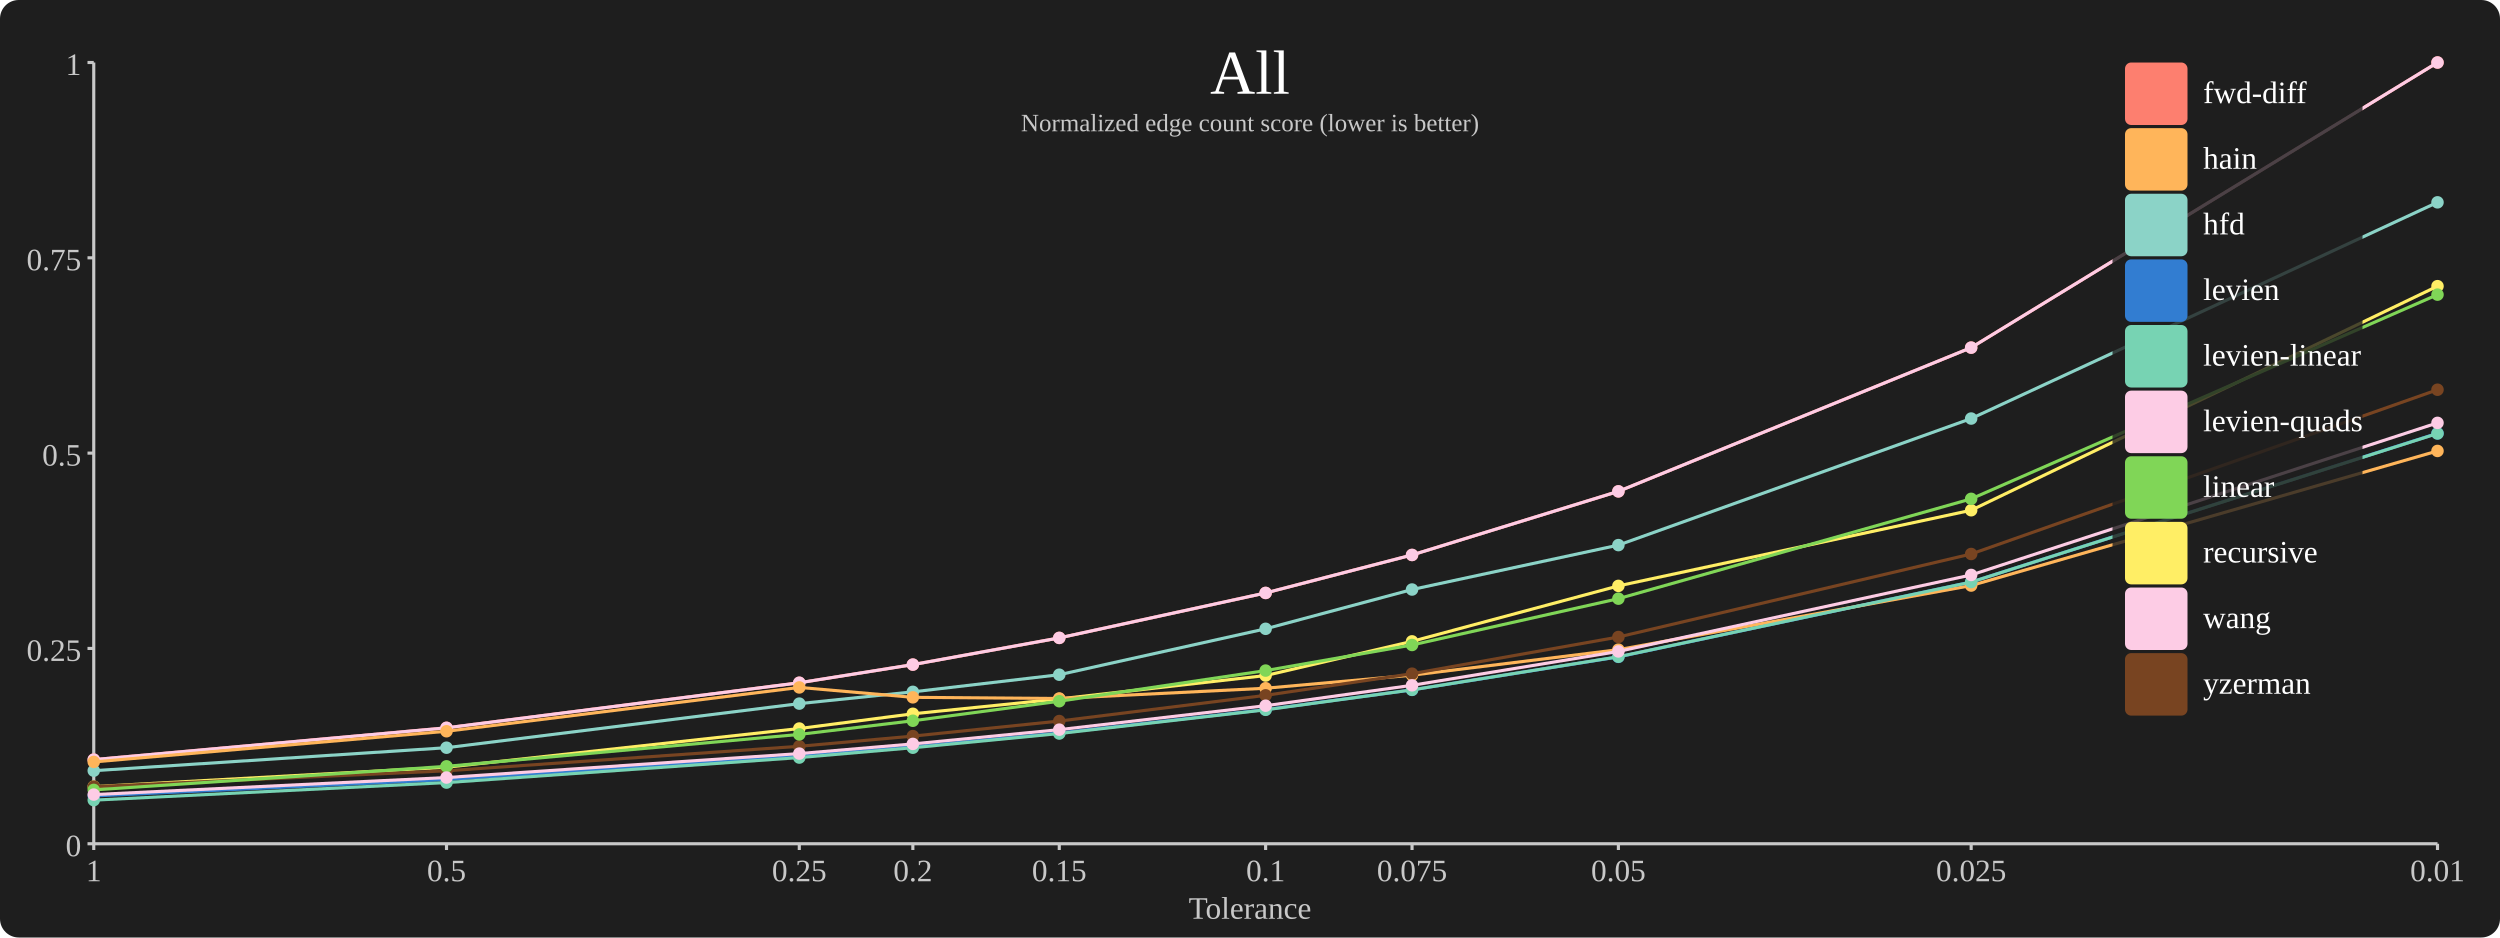
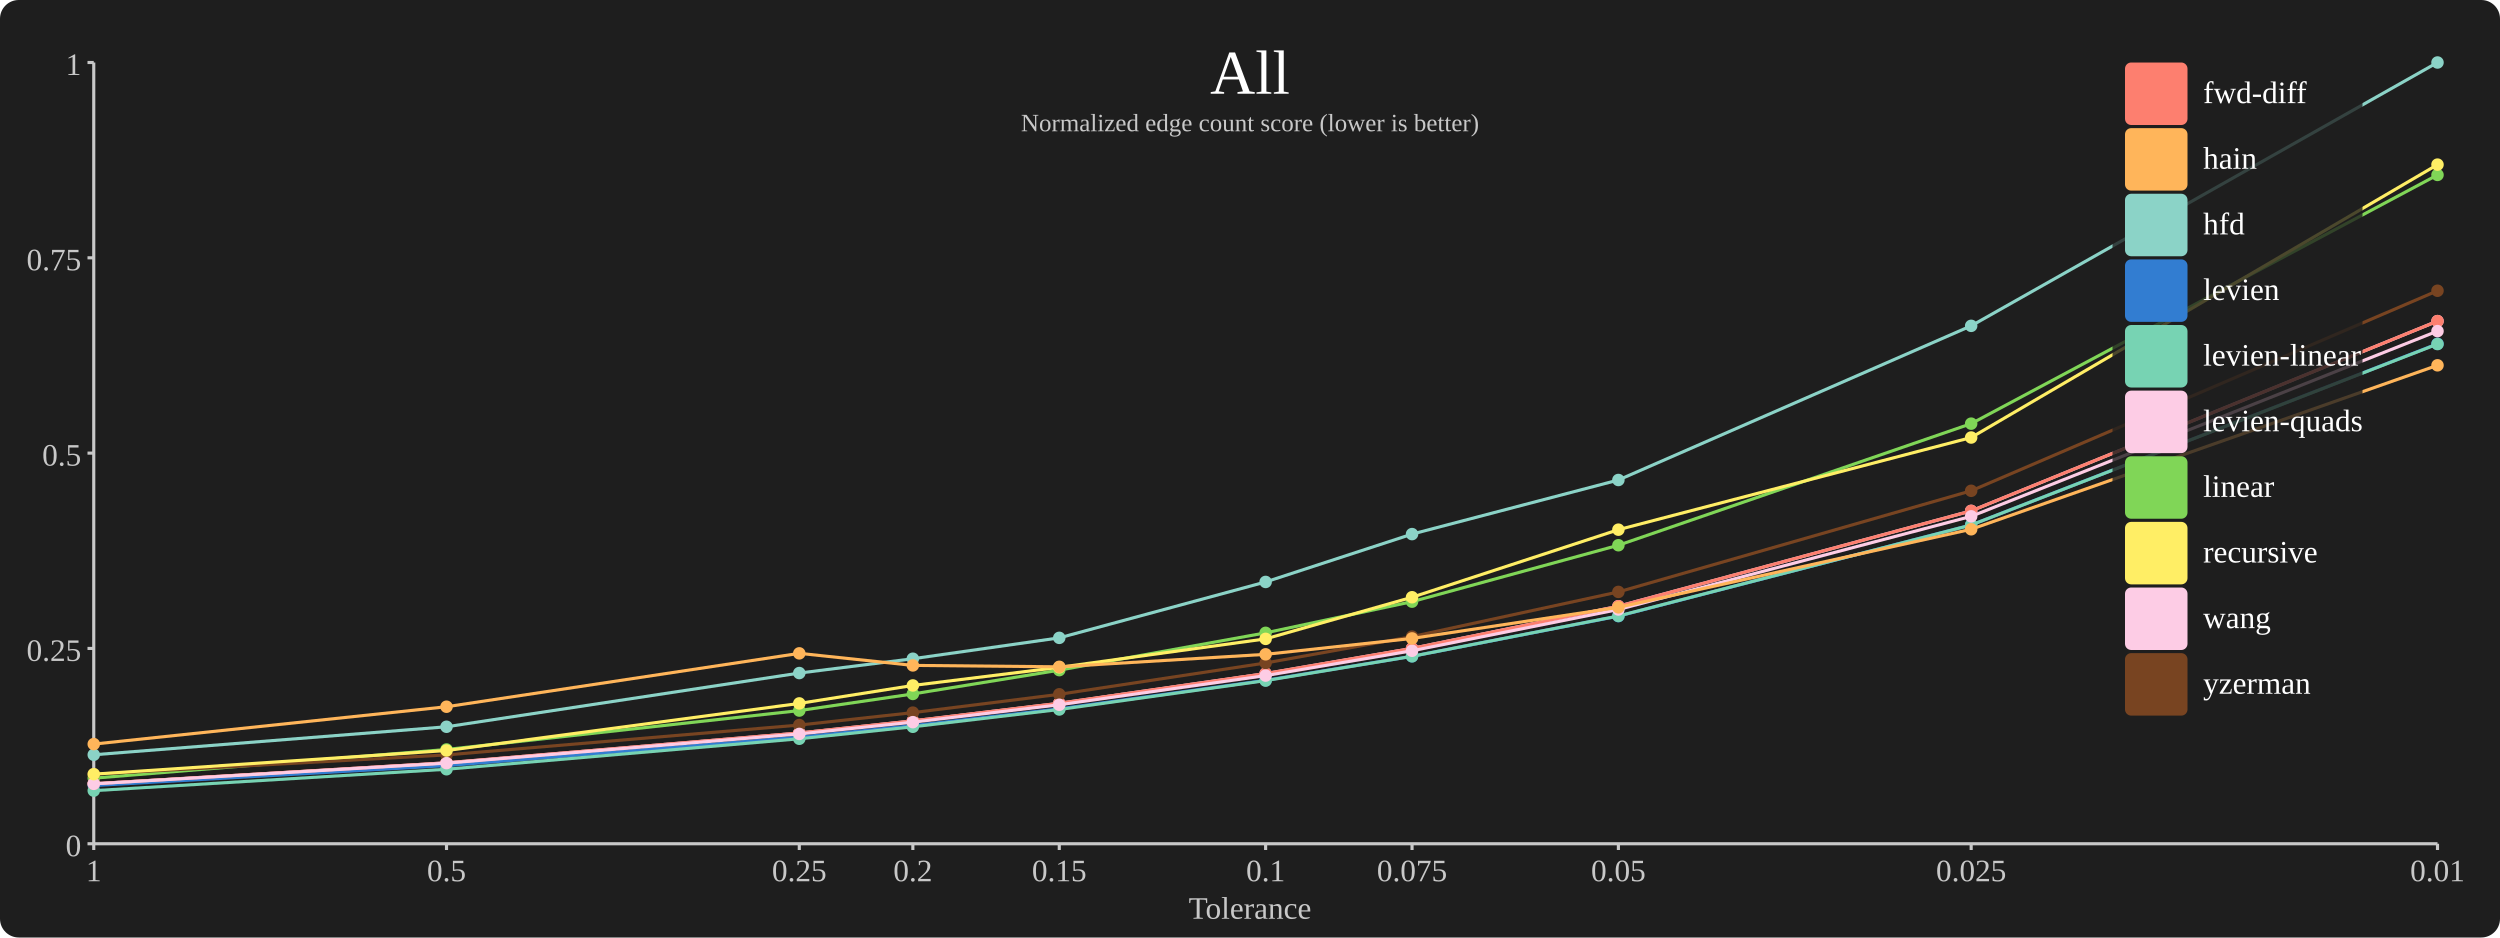
<svg xmlns="http://www.w3.org/2000/svg" viewBox="0 0 800 300">
  <rect x="0" y="0" width="800" height="300" ry="6" style="fill:rgb(30,30,30);stroke:none;fill-opacity:1;stroke-opacity:1;" />
  <path d="M 30 20 L 30 270" style="stroke:rgb(200,200,200);stroke-width:1" />
  <path d="M 30 270 L 780 270" style="stroke:rgb(200,200,200);stroke-width:1" />
  <path d="M 780 270 L 780 272" style="stroke:rgb(200,200,200);stroke-width:1" />
  <text x="780" y="282" style="font-size:10px;fill:rgb(200,200,200);text-anchor:middle;text-align:center;"> 0.01 </text>
  <path d="M 630.772 270 L 630.772 272" style="stroke:rgb(200,200,200);stroke-width:1" />
  <text x="630.772" y="282" style="font-size:10px;fill:rgb(200,200,200);text-anchor:middle;text-align:center;"> 0.025 </text>
  <path d="M 517.886 270 L 517.886 272" style="stroke:rgb(200,200,200);stroke-width:1" />
  <text x="517.886" y="282" style="font-size:10px;fill:rgb(200,200,200);text-anchor:middle;text-align:center;"> 0.05 </text>
  <path d="M 451.852 270 L 451.852 272" style="stroke:rgb(200,200,200);stroke-width:1" />
  <text x="451.852" y="282" style="font-size:10px;fill:rgb(200,200,200);text-anchor:middle;text-align:center;"> 0.075 </text>
  <path d="M 405 270 L 405 272" style="stroke:rgb(200,200,200);stroke-width:1" />
  <text x="405" y="282" style="font-size:10px;fill:rgb(200,200,200);text-anchor:middle;text-align:center;"> 0.1 </text>
  <path d="M 338.966 270 L 338.966 272" style="stroke:rgb(200,200,200);stroke-width:1" />
  <text x="338.966" y="282" style="font-size:10px;fill:rgb(200,200,200);text-anchor:middle;text-align:center;"> 0.15 </text>
  <path d="M 292.114 270 L 292.114 272" style="stroke:rgb(200,200,200);stroke-width:1" />
  <text x="292.114" y="282" style="font-size:10px;fill:rgb(200,200,200);text-anchor:middle;text-align:center;"> 0.2 </text>
  <path d="M 255.773 270 L 255.773 272" style="stroke:rgb(200,200,200);stroke-width:1" />
  <text x="255.773" y="282" style="font-size:10px;fill:rgb(200,200,200);text-anchor:middle;text-align:center;"> 0.25 </text>
  <path d="M 142.886 270 L 142.886 272" style="stroke:rgb(200,200,200);stroke-width:1" />
  <text x="142.886" y="282" style="font-size:10px;fill:rgb(200,200,200);text-anchor:middle;text-align:center;"> 0.5 </text>
  <path d="M 30 270 L 30 272" style="stroke:rgb(200,200,200);stroke-width:1" />
  <text x="30" y="282" style="font-size:10px;fill:rgb(200,200,200);text-anchor:middle;text-align:center;"> 1 </text>
  <path d="M 28 270 L 30 270" style="stroke:rgb(200,200,200);stroke-width:1" />
  <text x="26" y="274" style="font-size:10px;fill:rgb(200,200,200);text-anchor:end;text-align:right;"> 0 </text>
  <path d="M 28 207.5 L 30 207.5" style="stroke:rgb(200,200,200);stroke-width:1" />
  <text x="26" y="211.5" style="font-size:10px;fill:rgb(200,200,200);text-anchor:end;text-align:right;"> 0.25 </text>
  <path d="M 28 145 L 30 145" style="stroke:rgb(200,200,200);stroke-width:1" />
  <text x="26" y="149" style="font-size:10px;fill:rgb(200,200,200);text-anchor:end;text-align:right;"> 0.5 </text>
  <path d="M 28 82.5 L 30 82.5" style="stroke:rgb(200,200,200);stroke-width:1" />
  <text x="26" y="86.5" style="font-size:10px;fill:rgb(200,200,200);text-anchor:end;text-align:right;"> 0.75 </text>
  <path d="M 28 20 L 30 20" style="stroke:rgb(200,200,200);stroke-width:1" />
  <text x="26" y="24" style="font-size:10px;fill:rgb(200,200,200);text-anchor:end;text-align:right;"> 1 </text>
  <text x="400" y="294" style="font-size:10px;fill:rgb(200,200,200);text-anchor:middle;text-align:center;"> Tolerance </text>
-   <circle cx="780" cy="138.653" r="2" style="fill:rgb(50,125,209);stroke:none;fill-opacity:1;stroke-opacity:1;" />
-   <path d="M 780 138.653 L 630.772 186.248" style="stroke:rgb(50,125,209);stroke-width:1" />
-   <circle cx="630.772" cy="186.248" r="2" style="fill:rgb(50,125,209);stroke:none;fill-opacity:1;stroke-opacity:1;" />
-   <path d="M 630.772 186.248 L 517.886 210.197" style="stroke:rgb(50,125,209);stroke-width:1" />
-   <circle cx="517.886" cy="210.197" r="2" style="fill:rgb(50,125,209);stroke:none;fill-opacity:1;stroke-opacity:1;" />
-   <path d="M 517.886 210.197 L 451.852 220.75" style="stroke:rgb(50,125,209);stroke-width:1" />
-   <circle cx="451.852" cy="220.75" r="2" style="fill:rgb(50,125,209);stroke:none;fill-opacity:1;stroke-opacity:1;" />
-   <path d="M 451.852 220.75 L 405 227.055" style="stroke:rgb(50,125,209);stroke-width:1" />
-   <circle cx="405" cy="227.055" r="2" style="fill:rgb(50,125,209);stroke:none;fill-opacity:1;stroke-opacity:1;" />
-   <path d="M 405 227.055 L 338.966 234.542" style="stroke:rgb(50,125,209);stroke-width:1" />
-   <circle cx="338.966" cy="234.542" r="2" style="fill:rgb(50,125,209);stroke:none;fill-opacity:1;stroke-opacity:1;" />
-   <path d="M 338.966 234.542 L 292.114 238.97" style="stroke:rgb(50,125,209);stroke-width:1" />
-   <circle cx="292.114" cy="238.97" r="2" style="fill:rgb(50,125,209);stroke:none;fill-opacity:1;stroke-opacity:1;" />
-   <path d="M 292.114 238.97 L 255.773 241.993" style="stroke:rgb(50,125,209);stroke-width:1" />
-   <circle cx="255.773" cy="241.993" r="2" style="fill:rgb(50,125,209);stroke:none;fill-opacity:1;stroke-opacity:1;" />
-   <path d="M 255.773 241.993 L 142.886 249.465" style="stroke:rgb(50,125,209);stroke-width:1" />
-   <circle cx="142.886" cy="249.465" r="2" style="fill:rgb(50,125,209);stroke:none;fill-opacity:1;stroke-opacity:1;" />
-   <path d="M 142.886 249.465 L 30 254.702" style="stroke:rgb(50,125,209);stroke-width:1" />
-   <circle cx="30" cy="254.702" r="2" style="fill:rgb(50,125,209);stroke:none;fill-opacity:1;stroke-opacity:1;" />
-   <circle cx="780" cy="20" r="2" style="fill:rgb(253,127,111);stroke:none;fill-opacity:1;stroke-opacity:1;" />
-   <path d="M 780 20 L 630.772 111.24" style="stroke:rgb(253,127,111);stroke-width:1" />
-   <circle cx="630.772" cy="111.24" r="2" style="fill:rgb(253,127,111);stroke:none;fill-opacity:1;stroke-opacity:1;" />
-   <path d="M 630.772 111.24 L 517.886 157.235" style="stroke:rgb(253,127,111);stroke-width:1" />
-   <circle cx="517.886" cy="157.235" r="2" style="fill:rgb(253,127,111);stroke:none;fill-opacity:1;stroke-opacity:1;" />
-   <path d="M 517.886 157.235 L 451.852 177.585" style="stroke:rgb(253,127,111);stroke-width:1" />
-   <circle cx="451.852" cy="177.585" r="2" style="fill:rgb(253,127,111);stroke:none;fill-opacity:1;stroke-opacity:1;" />
-   <path d="M 451.852 177.585 L 405 189.74" style="stroke:rgb(253,127,111);stroke-width:1" />
-   <circle cx="405" cy="189.74" r="2" style="fill:rgb(253,127,111);stroke:none;fill-opacity:1;stroke-opacity:1;" />
-   <path d="M 405 189.74 L 338.966 204.127" style="stroke:rgb(253,127,111);stroke-width:1" />
-   <circle cx="338.966" cy="204.127" r="2" style="fill:rgb(253,127,111);stroke:none;fill-opacity:1;stroke-opacity:1;" />
-   <path d="M 338.966 204.127 L 292.114 212.673" style="stroke:rgb(253,127,111);stroke-width:1" />
-   <circle cx="292.114" cy="212.673" r="2" style="fill:rgb(253,127,111);stroke:none;fill-opacity:1;stroke-opacity:1;" />
-   <path d="M 292.114 212.673 L 255.773 218.48" style="stroke:rgb(253,127,111);stroke-width:1" />
-   <circle cx="255.773" cy="218.48" r="2" style="fill:rgb(253,127,111);stroke:none;fill-opacity:1;stroke-opacity:1;" />
-   <path d="M 255.773 218.48 L 142.886 232.903" style="stroke:rgb(253,127,111);stroke-width:1" />
-   <circle cx="142.886" cy="232.903" r="2" style="fill:rgb(253,127,111);stroke:none;fill-opacity:1;stroke-opacity:1;" />
-   <path d="M 142.886 232.903 L 30 243.075" style="stroke:rgb(253,127,111);stroke-width:1" />
-   <circle cx="30" cy="243.075" r="2" style="fill:rgb(253,127,111);stroke:none;fill-opacity:1;stroke-opacity:1;" />
-   <circle cx="780" cy="64.748" r="2" style="fill:rgb(139,211,199);stroke:none;fill-opacity:1;stroke-opacity:1;" />
-   <path d="M 780 64.748 L 630.772 133.935" style="stroke:rgb(139,211,199);stroke-width:1" />
-   <circle cx="630.772" cy="133.935" r="2" style="fill:rgb(139,211,199);stroke:none;fill-opacity:1;stroke-opacity:1;" />
-   <path d="M 630.772 133.935 L 517.886 174.433" style="stroke:rgb(139,211,199);stroke-width:1" />
-   <circle cx="517.886" cy="174.433" r="2" style="fill:rgb(139,211,199);stroke:none;fill-opacity:1;stroke-opacity:1;" />
-   <path d="M 517.886 174.433 L 451.852 188.647" style="stroke:rgb(139,211,199);stroke-width:1" />
-   <circle cx="451.852" cy="188.647" r="2" style="fill:rgb(139,211,199);stroke:none;fill-opacity:1;stroke-opacity:1;" />
-   <path d="M 451.852 188.647 L 405 201.218" style="stroke:rgb(139,211,199);stroke-width:1" />
-   <circle cx="405" cy="201.218" r="2" style="fill:rgb(139,211,199);stroke:none;fill-opacity:1;stroke-opacity:1;" />
-   <path d="M 405 201.218 L 338.966 215.905" style="stroke:rgb(139,211,199);stroke-width:1" />
-   <circle cx="338.966" cy="215.905" r="2" style="fill:rgb(139,211,199);stroke:none;fill-opacity:1;stroke-opacity:1;" />
-   <path d="M 338.966 215.905 L 292.114 221.39" style="stroke:rgb(139,211,199);stroke-width:1" />
-   <circle cx="292.114" cy="221.39" r="2" style="fill:rgb(139,211,199);stroke:none;fill-opacity:1;stroke-opacity:1;" />
-   <path d="M 292.114 221.39 L 255.773 225.155" style="stroke:rgb(139,211,199);stroke-width:1" />
-   <circle cx="255.773" cy="225.155" r="2" style="fill:rgb(139,211,199);stroke:none;fill-opacity:1;stroke-opacity:1;" />
-   <path d="M 255.773 225.155 L 142.886 239.265" style="stroke:rgb(139,211,199);stroke-width:1" />
-   <circle cx="142.886" cy="239.265" r="2" style="fill:rgb(139,211,199);stroke:none;fill-opacity:1;stroke-opacity:1;" />
-   <path d="M 142.886 239.265 L 30 246.62" style="stroke:rgb(139,211,199);stroke-width:1" />
-   <circle cx="30" cy="246.62" r="2" style="fill:rgb(139,211,199);stroke:none;fill-opacity:1;stroke-opacity:1;" />
-   <circle cx="780" cy="91.575" r="2" style="fill:rgb(255,238,101);stroke:none;fill-opacity:1;stroke-opacity:1;" />
-   <path d="M 780 91.575 L 630.772 163.275" style="stroke:rgb(255,238,101);stroke-width:1" />
-   <circle cx="630.772" cy="163.275" r="2" style="fill:rgb(255,238,101);stroke:none;fill-opacity:1;stroke-opacity:1;" />
-   <path d="M 630.772 163.275 L 517.886 187.485" style="stroke:rgb(255,238,101);stroke-width:1" />
-   <circle cx="517.886" cy="187.485" r="2" style="fill:rgb(255,238,101);stroke:none;fill-opacity:1;stroke-opacity:1;" />
-   <path d="M 517.886 187.485 L 451.852 205.235" style="stroke:rgb(255,238,101);stroke-width:1" />
-   <circle cx="451.852" cy="205.235" r="2" style="fill:rgb(255,238,101);stroke:none;fill-opacity:1;stroke-opacity:1;" />
-   <path d="M 451.852 205.235 L 405 216.173" style="stroke:rgb(255,238,101);stroke-width:1" />
-   <circle cx="405" cy="216.173" r="2" style="fill:rgb(255,238,101);stroke:none;fill-opacity:1;stroke-opacity:1;" />
-   <path d="M 405 216.173 L 338.966 223.65" style="stroke:rgb(255,238,101);stroke-width:1" />
-   <circle cx="338.966" cy="223.65" r="2" style="fill:rgb(255,238,101);stroke:none;fill-opacity:1;stroke-opacity:1;" />
-   <path d="M 338.966 223.65 L 292.114 228.41" style="stroke:rgb(255,238,101);stroke-width:1" />
-   <circle cx="292.114" cy="228.41" r="2" style="fill:rgb(255,238,101);stroke:none;fill-opacity:1;stroke-opacity:1;" />
-   <path d="M 292.114 228.41 L 255.773 233.127" style="stroke:rgb(255,238,101);stroke-width:1" />
-   <circle cx="255.773" cy="233.127" r="2" style="fill:rgb(255,238,101);stroke:none;fill-opacity:1;stroke-opacity:1;" />
-   <path d="M 255.773 233.127 L 142.886 245.507" style="stroke:rgb(255,238,101);stroke-width:1" />
-   <circle cx="142.886" cy="245.507" r="2" style="fill:rgb(255,238,101);stroke:none;fill-opacity:1;stroke-opacity:1;" />
-   <path d="M 142.886 245.507 L 30 251.715" style="stroke:rgb(255,238,101);stroke-width:1" />
-   <circle cx="30" cy="251.715" r="2" style="fill:rgb(255,238,101);stroke:none;fill-opacity:1;stroke-opacity:1;" />
-   <circle cx="780" cy="20" r="2" style="fill:rgb(253,204,229);stroke:none;fill-opacity:1;stroke-opacity:1;" />
-   <path d="M 780 20 L 630.772 111.24" style="stroke:rgb(253,204,229);stroke-width:1" />
-   <circle cx="630.772" cy="111.24" r="2" style="fill:rgb(253,204,229);stroke:none;fill-opacity:1;stroke-opacity:1;" />
-   <path d="M 630.772 111.24 L 517.886 157.235" style="stroke:rgb(253,204,229);stroke-width:1" />
-   <circle cx="517.886" cy="157.235" r="2" style="fill:rgb(253,204,229);stroke:none;fill-opacity:1;stroke-opacity:1;" />
-   <path d="M 517.886 157.235 L 451.852 177.585" style="stroke:rgb(253,204,229);stroke-width:1" />
-   <circle cx="451.852" cy="177.585" r="2" style="fill:rgb(253,204,229);stroke:none;fill-opacity:1;stroke-opacity:1;" />
-   <path d="M 451.852 177.585 L 405 189.74" style="stroke:rgb(253,204,229);stroke-width:1" />
-   <circle cx="405" cy="189.74" r="2" style="fill:rgb(253,204,229);stroke:none;fill-opacity:1;stroke-opacity:1;" />
-   <path d="M 405 189.74 L 338.966 204.127" style="stroke:rgb(253,204,229);stroke-width:1" />
-   <circle cx="338.966" cy="204.127" r="2" style="fill:rgb(253,204,229);stroke:none;fill-opacity:1;stroke-opacity:1;" />
-   <path d="M 338.966 204.127 L 292.114 212.673" style="stroke:rgb(253,204,229);stroke-width:1" />
-   <circle cx="292.114" cy="212.673" r="2" style="fill:rgb(253,204,229);stroke:none;fill-opacity:1;stroke-opacity:1;" />
-   <path d="M 292.114 212.673 L 255.773 218.48" style="stroke:rgb(253,204,229);stroke-width:1" />
-   <circle cx="255.773" cy="218.48" r="2" style="fill:rgb(253,204,229);stroke:none;fill-opacity:1;stroke-opacity:1;" />
-   <path d="M 255.773 218.48 L 142.886 232.903" style="stroke:rgb(253,204,229);stroke-width:1" />
-   <circle cx="142.886" cy="232.903" r="2" style="fill:rgb(253,204,229);stroke:none;fill-opacity:1;stroke-opacity:1;" />
-   <path d="M 142.886 232.903 L 30 243.075" style="stroke:rgb(253,204,229);stroke-width:1" />
-   <circle cx="30" cy="243.075" r="2" style="fill:rgb(253,204,229);stroke:none;fill-opacity:1;stroke-opacity:1;" />
-   <circle cx="780" cy="144.302" r="2" style="fill:rgb(255,181,90);stroke:none;fill-opacity:1;stroke-opacity:1;" />
-   <path d="M 780 144.302 L 630.772 187.377" style="stroke:rgb(255,181,90);stroke-width:1" />
-   <circle cx="630.772" cy="187.377" r="2" style="fill:rgb(255,181,90);stroke:none;fill-opacity:1;stroke-opacity:1;" />
-   <path d="M 630.772 187.377 L 517.886 207.89" style="stroke:rgb(255,181,90);stroke-width:1" />
-   <circle cx="517.886" cy="207.89" r="2" style="fill:rgb(255,181,90);stroke:none;fill-opacity:1;stroke-opacity:1;" />
-   <path d="M 517.886 207.89 L 451.852 216.055" style="stroke:rgb(255,181,90);stroke-width:1" />
-   <circle cx="451.852" cy="216.055" r="2" style="fill:rgb(255,181,90);stroke:none;fill-opacity:1;stroke-opacity:1;" />
-   <path d="M 451.852 216.055 L 405 220.232" style="stroke:rgb(255,181,90);stroke-width:1" />
-   <circle cx="405" cy="220.232" r="2" style="fill:rgb(255,181,90);stroke:none;fill-opacity:1;stroke-opacity:1;" />
-   <path d="M 405 220.232 L 338.966 223.518" style="stroke:rgb(255,181,90);stroke-width:1" />
-   <circle cx="338.966" cy="223.518" r="2" style="fill:rgb(255,181,90);stroke:none;fill-opacity:1;stroke-opacity:1;" />
-   <path d="M 338.966 223.518 L 292.114 223.147" style="stroke:rgb(255,181,90);stroke-width:1" />
-   <circle cx="292.114" cy="223.147" r="2" style="fill:rgb(255,181,90);stroke:none;fill-opacity:1;stroke-opacity:1;" />
-   <path d="M 292.114 223.147 L 255.773 219.978" style="stroke:rgb(255,181,90);stroke-width:1" />
-   <circle cx="255.773" cy="219.978" r="2" style="fill:rgb(255,181,90);stroke:none;fill-opacity:1;stroke-opacity:1;" />
-   <path d="M 255.773 219.978 L 142.886 234" style="stroke:rgb(255,181,90);stroke-width:1" />
-   <circle cx="142.886" cy="234" r="2" style="fill:rgb(255,181,90);stroke:none;fill-opacity:1;stroke-opacity:1;" />
-   <path d="M 142.886 234 L 30 243.812" style="stroke:rgb(255,181,90);stroke-width:1" />
-   <circle cx="30" cy="243.812" r="2" style="fill:rgb(255,181,90);stroke:none;fill-opacity:1;stroke-opacity:1;" />
-   <circle cx="780" cy="138.715" r="2" style="fill:rgb(119,211,179);stroke:none;fill-opacity:1;stroke-opacity:1;" />
-   <path d="M 780 138.715 L 630.772 186.262" style="stroke:rgb(119,211,179);stroke-width:1" />
-   <circle cx="630.772" cy="186.262" r="2" style="fill:rgb(119,211,179);stroke:none;fill-opacity:1;stroke-opacity:1;" />
-   <path d="M 630.772 186.262 L 517.886 210.157" style="stroke:rgb(119,211,179);stroke-width:1" />
-   <circle cx="517.886" cy="210.157" r="2" style="fill:rgb(119,211,179);stroke:none;fill-opacity:1;stroke-opacity:1;" />
-   <path d="M 517.886 210.157 L 451.852 220.755" style="stroke:rgb(119,211,179);stroke-width:1" />
-   <circle cx="451.852" cy="220.755" r="2" style="fill:rgb(119,211,179);stroke:none;fill-opacity:1;stroke-opacity:1;" />
-   <path d="M 451.852 220.755 L 405 227.137" style="stroke:rgb(119,211,179);stroke-width:1" />
-   <circle cx="405" cy="227.137" r="2" style="fill:rgb(119,211,179);stroke:none;fill-opacity:1;stroke-opacity:1;" />
-   <path d="M 405 227.137 L 338.966 234.728" style="stroke:rgb(119,211,179);stroke-width:1" />
-   <circle cx="338.966" cy="234.728" r="2" style="fill:rgb(119,211,179);stroke:none;fill-opacity:1;stroke-opacity:1;" />
-   <path d="M 338.966 234.728 L 292.114 239.272" style="stroke:rgb(119,211,179);stroke-width:1" />
-   <circle cx="292.114" cy="239.272" r="2" style="fill:rgb(119,211,179);stroke:none;fill-opacity:1;stroke-opacity:1;" />
-   <path d="M 292.114 239.272 L 255.773 242.42" style="stroke:rgb(119,211,179);stroke-width:1" />
-   <circle cx="255.773" cy="242.42" r="2" style="fill:rgb(119,211,179);stroke:none;fill-opacity:1;stroke-opacity:1;" />
-   <path d="M 255.773 242.42 L 142.886 250.428" style="stroke:rgb(119,211,179);stroke-width:1" />
-   <circle cx="142.886" cy="250.428" r="2" style="fill:rgb(119,211,179);stroke:none;fill-opacity:1;stroke-opacity:1;" />
-   <path d="M 142.886 250.428 L 30 256.05" style="stroke:rgb(119,211,179);stroke-width:1" />
-   <circle cx="30" cy="256.05" r="2" style="fill:rgb(119,211,179);stroke:none;fill-opacity:1;stroke-opacity:1;" />
-   <circle cx="780" cy="124.712" r="2" style="fill:rgb(120,68,33);stroke:none;fill-opacity:1;stroke-opacity:1;" />
-   <path d="M 780 124.712 L 630.772 177.278" style="stroke:rgb(120,68,33);stroke-width:1" />
-   <circle cx="630.772" cy="177.278" r="2" style="fill:rgb(120,68,33);stroke:none;fill-opacity:1;stroke-opacity:1;" />
-   <path d="M 630.772 177.278 L 517.886 203.84" style="stroke:rgb(120,68,33);stroke-width:1" />
-   <circle cx="517.886" cy="203.84" r="2" style="fill:rgb(120,68,33);stroke:none;fill-opacity:1;stroke-opacity:1;" />
-   <path d="M 517.886 203.84 L 451.852 215.577" style="stroke:rgb(120,68,33);stroke-width:1" />
-   <circle cx="451.852" cy="215.577" r="2" style="fill:rgb(120,68,33);stroke:none;fill-opacity:1;stroke-opacity:1;" />
-   <path d="M 451.852 215.577 L 405 222.505" style="stroke:rgb(120,68,33);stroke-width:1" />
-   <circle cx="405" cy="222.505" r="2" style="fill:rgb(120,68,33);stroke:none;fill-opacity:1;stroke-opacity:1;" />
-   <path d="M 405 222.505 L 338.966 230.735" style="stroke:rgb(120,68,33);stroke-width:1" />
-   <circle cx="338.966" cy="230.735" r="2" style="fill:rgb(120,68,33);stroke:none;fill-opacity:1;stroke-opacity:1;" />
-   <path d="M 338.966 230.735 L 292.114 235.55" style="stroke:rgb(120,68,33);stroke-width:1" />
-   <circle cx="292.114" cy="235.55" r="2" style="fill:rgb(120,68,33);stroke:none;fill-opacity:1;stroke-opacity:1;" />
-   <path d="M 292.114 235.55 L 255.773 238.812" style="stroke:rgb(120,68,33);stroke-width:1" />
-   <circle cx="255.773" cy="238.812" r="2" style="fill:rgb(120,68,33);stroke:none;fill-opacity:1;stroke-opacity:1;" />
-   <path d="M 255.773 238.812 L 142.886 246.657" style="stroke:rgb(120,68,33);stroke-width:1" />
-   <circle cx="142.886" cy="246.657" r="2" style="fill:rgb(120,68,33);stroke:none;fill-opacity:1;stroke-opacity:1;" />
-   <path d="M 142.886 246.657 L 30 251.72" style="stroke:rgb(120,68,33);stroke-width:1" />
-   <circle cx="30" cy="251.72" r="2" style="fill:rgb(120,68,33);stroke:none;fill-opacity:1;stroke-opacity:1;" />
-   <circle cx="780" cy="94.282" r="2" style="fill:rgb(128,214,87);stroke:none;fill-opacity:1;stroke-opacity:1;" />
-   <path d="M 780 94.282 L 630.772 159.632" style="stroke:rgb(128,214,87);stroke-width:1" />
-   <circle cx="630.772" cy="159.632" r="2" style="fill:rgb(128,214,87);stroke:none;fill-opacity:1;stroke-opacity:1;" />
-   <path d="M 630.772 159.632 L 517.886 191.573" style="stroke:rgb(128,214,87);stroke-width:1" />
-   <circle cx="517.886" cy="191.573" r="2" style="fill:rgb(128,214,87);stroke:none;fill-opacity:1;stroke-opacity:1;" />
-   <path d="M 517.886 191.573 L 451.852 206.395" style="stroke:rgb(128,214,87);stroke-width:1" />
-   <circle cx="451.852" cy="206.395" r="2" style="fill:rgb(128,214,87);stroke:none;fill-opacity:1;stroke-opacity:1;" />
-   <path d="M 451.852 206.395 L 405 214.588" style="stroke:rgb(128,214,87);stroke-width:1" />
-   <circle cx="405" cy="214.588" r="2" style="fill:rgb(128,214,87);stroke:none;fill-opacity:1;stroke-opacity:1;" />
-   <path d="M 405 214.588 L 338.966 224.387" style="stroke:rgb(128,214,87);stroke-width:1" />
-   <circle cx="338.966" cy="224.387" r="2" style="fill:rgb(128,214,87);stroke:none;fill-opacity:1;stroke-opacity:1;" />
-   <path d="M 338.966 224.387 L 292.114 230.643" style="stroke:rgb(128,214,87);stroke-width:1" />
-   <circle cx="292.114" cy="230.643" r="2" style="fill:rgb(128,214,87);stroke:none;fill-opacity:1;stroke-opacity:1;" />
-   <path d="M 292.114 230.643 L 255.773 235.007" style="stroke:rgb(128,214,87);stroke-width:1" />
-   <circle cx="255.773" cy="235.007" r="2" style="fill:rgb(128,214,87);stroke:none;fill-opacity:1;stroke-opacity:1;" />
-   <path d="M 255.773 235.007 L 142.886 245.225" style="stroke:rgb(128,214,87);stroke-width:1" />
-   <circle cx="142.886" cy="245.225" r="2" style="fill:rgb(128,214,87);stroke:none;fill-opacity:1;stroke-opacity:1;" />
-   <path d="M 142.886 245.225 L 30 252.77" style="stroke:rgb(128,214,87);stroke-width:1" />
-   <circle cx="30" cy="252.77" r="2" style="fill:rgb(128,214,87);stroke:none;fill-opacity:1;stroke-opacity:1;" />
-   <circle cx="780" cy="135.317" r="2" style="fill:rgb(253,204,229);stroke:none;fill-opacity:1;stroke-opacity:1;" />
-   <path d="M 780 135.317 L 630.772 183.985" style="stroke:rgb(253,204,229);stroke-width:1" />
-   <circle cx="630.772" cy="183.985" r="2" style="fill:rgb(253,204,229);stroke:none;fill-opacity:1;stroke-opacity:1;" />
-   <path d="M 630.772 183.985 L 517.886 208.458" style="stroke:rgb(253,204,229);stroke-width:1" />
-   <circle cx="517.886" cy="208.458" r="2" style="fill:rgb(253,204,229);stroke:none;fill-opacity:1;stroke-opacity:1;" />
-   <path d="M 517.886 208.458 L 451.852 219.298" style="stroke:rgb(253,204,229);stroke-width:1" />
-   <circle cx="451.852" cy="219.298" r="2" style="fill:rgb(253,204,229);stroke:none;fill-opacity:1;stroke-opacity:1;" />
-   <path d="M 451.852 219.298 L 405 225.825" style="stroke:rgb(253,204,229);stroke-width:1" />
-   <circle cx="405" cy="225.825" r="2" style="fill:rgb(253,204,229);stroke:none;fill-opacity:1;stroke-opacity:1;" />
-   <path d="M 405 225.825 L 338.966 233.488" style="stroke:rgb(253,204,229);stroke-width:1" />
-   <circle cx="338.966" cy="233.488" r="2" style="fill:rgb(253,204,229);stroke:none;fill-opacity:1;stroke-opacity:1;" />
-   <path d="M 338.966 233.488 L 292.114 238.053" style="stroke:rgb(253,204,229);stroke-width:1" />
-   <circle cx="292.114" cy="238.053" r="2" style="fill:rgb(253,204,229);stroke:none;fill-opacity:1;stroke-opacity:1;" />
-   <path d="M 292.114 238.053 L 255.773 241.147" style="stroke:rgb(253,204,229);stroke-width:1" />
-   <circle cx="255.773" cy="241.147" r="2" style="fill:rgb(253,204,229);stroke:none;fill-opacity:1;stroke-opacity:1;" />
-   <path d="M 255.773 241.147 L 142.886 248.815" style="stroke:rgb(253,204,229);stroke-width:1" />
-   <circle cx="142.886" cy="248.815" r="2" style="fill:rgb(253,204,229);stroke:none;fill-opacity:1;stroke-opacity:1;" />
-   <path d="M 142.886 248.815 L 30 254.265" style="stroke:rgb(253,204,229);stroke-width:1" />
-   <circle cx="30" cy="254.265" r="2" style="fill:rgb(253,204,229);stroke:none;fill-opacity:1;stroke-opacity:1;" />
+   <circle cx="780" cy="20" r="2" style="fill:rgb(139,211,199);stroke:none;fill-opacity:1;stroke-opacity:1;" />
+   <path d="M 780 20 L 630.772 104.27" style="stroke:rgb(139,211,199);stroke-width:1" />
+   <circle cx="630.772" cy="104.27" r="2" style="fill:rgb(139,211,199);stroke:none;fill-opacity:1;stroke-opacity:1;" />
+   <path d="M 630.772 104.27 L 517.886 153.6" style="stroke:rgb(139,211,199);stroke-width:1" />
+   <circle cx="517.886" cy="153.6" r="2" style="fill:rgb(139,211,199);stroke:none;fill-opacity:1;stroke-opacity:1;" />
+   <path d="M 517.886 153.6 L 451.852 170.912" style="stroke:rgb(139,211,199);stroke-width:1" />
+   <circle cx="451.852" cy="170.912" r="2" style="fill:rgb(139,211,199);stroke:none;fill-opacity:1;stroke-opacity:1;" />
+   <path d="M 451.852 170.912 L 405 186.222" style="stroke:rgb(139,211,199);stroke-width:1" />
+   <circle cx="405" cy="186.222" r="2" style="fill:rgb(139,211,199);stroke:none;fill-opacity:1;stroke-opacity:1;" />
+   <path d="M 405 186.222 L 338.966 204.113" style="stroke:rgb(139,211,199);stroke-width:1" />
+   <circle cx="338.966" cy="204.113" r="2" style="fill:rgb(139,211,199);stroke:none;fill-opacity:1;stroke-opacity:1;" />
+   <path d="M 338.966 204.113 L 292.114 210.792" style="stroke:rgb(139,211,199);stroke-width:1" />
+   <circle cx="292.114" cy="210.792" r="2" style="fill:rgb(139,211,199);stroke:none;fill-opacity:1;stroke-opacity:1;" />
+   <path d="M 292.114 210.792 L 255.773 215.377" style="stroke:rgb(139,211,199);stroke-width:1" />
+   <circle cx="255.773" cy="215.377" r="2" style="fill:rgb(139,211,199);stroke:none;fill-opacity:1;stroke-opacity:1;" />
+   <path d="M 255.773 215.377 L 142.886 232.565" style="stroke:rgb(139,211,199);stroke-width:1" />
+   <circle cx="142.886" cy="232.565" r="2" style="fill:rgb(139,211,199);stroke:none;fill-opacity:1;stroke-opacity:1;" />
+   <path d="M 142.886 232.565 L 30 241.525" style="stroke:rgb(139,211,199);stroke-width:1" />
+   <circle cx="30" cy="241.525" r="2" style="fill:rgb(139,211,199);stroke:none;fill-opacity:1;stroke-opacity:1;" />
+   <circle cx="780" cy="55.973" r="2" style="fill:rgb(128,214,87);stroke:none;fill-opacity:1;stroke-opacity:1;" />
+   <path d="M 780 55.973 L 630.772 135.57" style="stroke:rgb(128,214,87);stroke-width:1" />
+   <circle cx="630.772" cy="135.57" r="2" style="fill:rgb(128,214,87);stroke:none;fill-opacity:1;stroke-opacity:1;" />
+   <path d="M 630.772 135.57 L 517.886 174.475" style="stroke:rgb(128,214,87);stroke-width:1" />
+   <circle cx="517.886" cy="174.475" r="2" style="fill:rgb(128,214,87);stroke:none;fill-opacity:1;stroke-opacity:1;" />
+   <path d="M 517.886 174.475 L 451.852 192.53" style="stroke:rgb(128,214,87);stroke-width:1" />
+   <circle cx="451.852" cy="192.53" r="2" style="fill:rgb(128,214,87);stroke:none;fill-opacity:1;stroke-opacity:1;" />
+   <path d="M 451.852 192.53 L 405 202.507" style="stroke:rgb(128,214,87);stroke-width:1" />
+   <circle cx="405" cy="202.507" r="2" style="fill:rgb(128,214,87);stroke:none;fill-opacity:1;stroke-opacity:1;" />
+   <path d="M 405 202.507 L 338.966 214.445" style="stroke:rgb(128,214,87);stroke-width:1" />
+   <circle cx="338.966" cy="214.445" r="2" style="fill:rgb(128,214,87);stroke:none;fill-opacity:1;stroke-opacity:1;" />
+   <path d="M 338.966 214.445 L 292.114 222.062" style="stroke:rgb(128,214,87);stroke-width:1" />
+   <circle cx="292.114" cy="222.062" r="2" style="fill:rgb(128,214,87);stroke:none;fill-opacity:1;stroke-opacity:1;" />
+   <path d="M 292.114 222.062 L 255.773 227.38" style="stroke:rgb(128,214,87);stroke-width:1" />
+   <circle cx="255.773" cy="227.38" r="2" style="fill:rgb(128,214,87);stroke:none;fill-opacity:1;stroke-opacity:1;" />
+   <path d="M 255.773 227.38 L 142.886 239.825" style="stroke:rgb(128,214,87);stroke-width:1" />
+   <circle cx="142.886" cy="239.825" r="2" style="fill:rgb(128,214,87);stroke:none;fill-opacity:1;stroke-opacity:1;" />
+   <path d="M 142.886 239.825 L 30 249.012" style="stroke:rgb(128,214,87);stroke-width:1" />
+   <circle cx="30" cy="249.012" r="2" style="fill:rgb(128,214,87);stroke:none;fill-opacity:1;stroke-opacity:1;" />
+   <circle cx="780" cy="102.76" r="2" style="fill:rgb(253,204,229);stroke:none;fill-opacity:1;stroke-opacity:1;" />
+   <path d="M 780 102.76 L 630.772 163.488" style="stroke:rgb(253,204,229);stroke-width:1" />
+   <circle cx="630.772" cy="163.488" r="2" style="fill:rgb(253,204,229);stroke:none;fill-opacity:1;stroke-opacity:1;" />
+   <path d="M 630.772 163.488 L 517.886 193.995" style="stroke:rgb(253,204,229);stroke-width:1" />
+   <circle cx="517.886" cy="193.995" r="2" style="fill:rgb(253,204,229);stroke:none;fill-opacity:1;stroke-opacity:1;" />
+   <path d="M 517.886 193.995 L 451.852 207.488" style="stroke:rgb(253,204,229);stroke-width:1" />
+   <circle cx="451.852" cy="207.488" r="2" style="fill:rgb(253,204,229);stroke:none;fill-opacity:1;stroke-opacity:1;" />
+   <path d="M 451.852 207.488 L 405 215.537" style="stroke:rgb(253,204,229);stroke-width:1" />
+   <circle cx="405" cy="215.537" r="2" style="fill:rgb(253,204,229);stroke:none;fill-opacity:1;stroke-opacity:1;" />
+   <path d="M 405 215.537 L 338.966 225.042" style="stroke:rgb(253,204,229);stroke-width:1" />
+   <circle cx="338.966" cy="225.042" r="2" style="fill:rgb(253,204,229);stroke:none;fill-opacity:1;stroke-opacity:1;" />
+   <path d="M 338.966 225.042 L 292.114 230.683" style="stroke:rgb(253,204,229);stroke-width:1" />
+   <circle cx="292.114" cy="230.683" r="2" style="fill:rgb(253,204,229);stroke:none;fill-opacity:1;stroke-opacity:1;" />
+   <path d="M 292.114 230.683 L 255.773 234.553" style="stroke:rgb(253,204,229);stroke-width:1" />
+   <circle cx="255.773" cy="234.553" r="2" style="fill:rgb(253,204,229);stroke:none;fill-opacity:1;stroke-opacity:1;" />
+   <path d="M 255.773 234.553 L 142.886 244.1" style="stroke:rgb(253,204,229);stroke-width:1" />
+   <circle cx="142.886" cy="244.1" r="2" style="fill:rgb(253,204,229);stroke:none;fill-opacity:1;stroke-opacity:1;" />
+   <path d="M 142.886 244.1 L 30 250.792" style="stroke:rgb(253,204,229);stroke-width:1" />
+   <circle cx="30" cy="250.792" r="2" style="fill:rgb(253,204,229);stroke:none;fill-opacity:1;stroke-opacity:1;" />
+   <circle cx="780" cy="110.017" r="2" style="fill:rgb(50,125,209);stroke:none;fill-opacity:1;stroke-opacity:1;" />
+   <path d="M 780 110.017 L 630.772 167.988" style="stroke:rgb(50,125,209);stroke-width:1" />
+   <circle cx="630.772" cy="167.988" r="2" style="fill:rgb(50,125,209);stroke:none;fill-opacity:1;stroke-opacity:1;" />
+   <path d="M 630.772 167.988 L 517.886 197.16" style="stroke:rgb(50,125,209);stroke-width:1" />
+   <circle cx="517.886" cy="197.16" r="2" style="fill:rgb(50,125,209);stroke:none;fill-opacity:1;stroke-opacity:1;" />
+   <path d="M 517.886 197.16 L 451.852 210.015" style="stroke:rgb(50,125,209);stroke-width:1" />
+   <circle cx="451.852" cy="210.015" r="2" style="fill:rgb(50,125,209);stroke:none;fill-opacity:1;stroke-opacity:1;" />
+   <path d="M 451.852 210.015 L 405 217.695" style="stroke:rgb(50,125,209);stroke-width:1" />
+   <circle cx="405" cy="217.695" r="2" style="fill:rgb(50,125,209);stroke:none;fill-opacity:1;stroke-opacity:1;" />
+   <path d="M 405 217.695 L 338.966 226.812" style="stroke:rgb(50,125,209);stroke-width:1" />
+   <circle cx="338.966" cy="226.812" r="2" style="fill:rgb(50,125,209);stroke:none;fill-opacity:1;stroke-opacity:1;" />
+   <path d="M 338.966 226.812 L 292.114 232.208" style="stroke:rgb(50,125,209);stroke-width:1" />
+   <circle cx="292.114" cy="232.208" r="2" style="fill:rgb(50,125,209);stroke:none;fill-opacity:1;stroke-opacity:1;" />
+   <path d="M 292.114 232.208 L 255.773 235.887" style="stroke:rgb(50,125,209);stroke-width:1" />
+   <circle cx="255.773" cy="235.887" r="2" style="fill:rgb(50,125,209);stroke:none;fill-opacity:1;stroke-opacity:1;" />
+   <path d="M 255.773 235.887 L 142.886 244.99" style="stroke:rgb(50,125,209);stroke-width:1" />
+   <circle cx="142.886" cy="244.99" r="2" style="fill:rgb(50,125,209);stroke:none;fill-opacity:1;stroke-opacity:1;" />
+   <path d="M 142.886 244.99 L 30 251.368" style="stroke:rgb(50,125,209);stroke-width:1" />
+   <circle cx="30" cy="251.368" r="2" style="fill:rgb(50,125,209);stroke:none;fill-opacity:1;stroke-opacity:1;" />
+   <circle cx="780" cy="110.095" r="2" style="fill:rgb(119,211,179);stroke:none;fill-opacity:1;stroke-opacity:1;" />
+   <path d="M 780 110.095 L 630.772 168.007" style="stroke:rgb(119,211,179);stroke-width:1" />
+   <circle cx="630.772" cy="168.007" r="2" style="fill:rgb(119,211,179);stroke:none;fill-opacity:1;stroke-opacity:1;" />
+   <path d="M 630.772 168.007 L 517.886 197.11" style="stroke:rgb(119,211,179);stroke-width:1" />
+   <circle cx="517.886" cy="197.11" r="2" style="fill:rgb(119,211,179);stroke:none;fill-opacity:1;stroke-opacity:1;" />
+   <path d="M 517.886 197.11 L 451.852 210.02" style="stroke:rgb(119,211,179);stroke-width:1" />
+   <circle cx="451.852" cy="210.02" r="2" style="fill:rgb(119,211,179);stroke:none;fill-opacity:1;stroke-opacity:1;" />
+   <path d="M 451.852 210.02 L 405 217.792" style="stroke:rgb(119,211,179);stroke-width:1" />
+   <circle cx="405" cy="217.792" r="2" style="fill:rgb(119,211,179);stroke:none;fill-opacity:1;stroke-opacity:1;" />
+   <path d="M 405 217.792 L 338.966 227.037" style="stroke:rgb(119,211,179);stroke-width:1" />
+   <circle cx="338.966" cy="227.037" r="2" style="fill:rgb(119,211,179);stroke:none;fill-opacity:1;stroke-opacity:1;" />
+   <path d="M 338.966 227.037 L 292.114 232.572" style="stroke:rgb(119,211,179);stroke-width:1" />
+   <circle cx="292.114" cy="232.572" r="2" style="fill:rgb(119,211,179);stroke:none;fill-opacity:1;stroke-opacity:1;" />
+   <path d="M 292.114 232.572 L 255.773 236.405" style="stroke:rgb(119,211,179);stroke-width:1" />
+   <circle cx="255.773" cy="236.405" r="2" style="fill:rgb(119,211,179);stroke:none;fill-opacity:1;stroke-opacity:1;" />
+   <path d="M 255.773 236.405 L 142.886 246.162" style="stroke:rgb(119,211,179);stroke-width:1" />
+   <circle cx="142.886" cy="246.162" r="2" style="fill:rgb(119,211,179);stroke:none;fill-opacity:1;stroke-opacity:1;" />
+   <path d="M 142.886 246.162 L 30 253.01" style="stroke:rgb(119,211,179);stroke-width:1" />
+   <circle cx="30" cy="253.01" r="2" style="fill:rgb(119,211,179);stroke:none;fill-opacity:1;stroke-opacity:1;" />
+   <circle cx="780" cy="102.76" r="2" style="fill:rgb(253,127,111);stroke:none;fill-opacity:1;stroke-opacity:1;" />
+   <path d="M 780 102.76 L 630.772 163.488" style="stroke:rgb(253,127,111);stroke-width:1" />
+   <circle cx="630.772" cy="163.488" r="2" style="fill:rgb(253,127,111);stroke:none;fill-opacity:1;stroke-opacity:1;" />
+   <path d="M 630.772 163.488 L 517.886 193.995" style="stroke:rgb(253,127,111);stroke-width:1" />
+   <circle cx="517.886" cy="193.995" r="2" style="fill:rgb(253,127,111);stroke:none;fill-opacity:1;stroke-opacity:1;" />
+   <path d="M 517.886 193.995 L 451.852 207.488" style="stroke:rgb(253,127,111);stroke-width:1" />
+   <circle cx="451.852" cy="207.488" r="2" style="fill:rgb(253,127,111);stroke:none;fill-opacity:1;stroke-opacity:1;" />
+   <path d="M 451.852 207.488 L 405 215.537" style="stroke:rgb(253,127,111);stroke-width:1" />
+   <circle cx="405" cy="215.537" r="2" style="fill:rgb(253,127,111);stroke:none;fill-opacity:1;stroke-opacity:1;" />
+   <path d="M 405 215.537 L 338.966 225.042" style="stroke:rgb(253,127,111);stroke-width:1" />
+   <circle cx="338.966" cy="225.042" r="2" style="fill:rgb(253,127,111);stroke:none;fill-opacity:1;stroke-opacity:1;" />
+   <path d="M 338.966 225.042 L 292.114 230.683" style="stroke:rgb(253,127,111);stroke-width:1" />
+   <circle cx="292.114" cy="230.683" r="2" style="fill:rgb(253,127,111);stroke:none;fill-opacity:1;stroke-opacity:1;" />
+   <path d="M 292.114 230.683 L 255.773 234.553" style="stroke:rgb(253,127,111);stroke-width:1" />
+   <circle cx="255.773" cy="234.553" r="2" style="fill:rgb(253,127,111);stroke:none;fill-opacity:1;stroke-opacity:1;" />
+   <path d="M 255.773 234.553 L 142.886 244.1" style="stroke:rgb(253,127,111);stroke-width:1" />
+   <circle cx="142.886" cy="244.1" r="2" style="fill:rgb(253,127,111);stroke:none;fill-opacity:1;stroke-opacity:1;" />
+   <path d="M 142.886 244.1 L 30 250.792" style="stroke:rgb(253,127,111);stroke-width:1" />
+   <circle cx="30" cy="250.792" r="2" style="fill:rgb(253,127,111);stroke:none;fill-opacity:1;stroke-opacity:1;" />
+   <circle cx="780" cy="93.038" r="2" style="fill:rgb(120,68,33);stroke:none;fill-opacity:1;stroke-opacity:1;" />
+   <path d="M 780 93.038 L 630.772 157.055" style="stroke:rgb(120,68,33);stroke-width:1" />
+   <circle cx="630.772" cy="157.055" r="2" style="fill:rgb(120,68,33);stroke:none;fill-opacity:1;stroke-opacity:1;" />
+   <path d="M 630.772 157.055 L 517.886 189.41" style="stroke:rgb(120,68,33);stroke-width:1" />
+   <circle cx="517.886" cy="189.41" r="2" style="fill:rgb(120,68,33);stroke:none;fill-opacity:1;stroke-opacity:1;" />
+   <path d="M 517.886 189.41 L 451.852 203.71" style="stroke:rgb(120,68,33);stroke-width:1" />
+   <circle cx="451.852" cy="203.71" r="2" style="fill:rgb(120,68,33);stroke:none;fill-opacity:1;stroke-opacity:1;" />
+   <path d="M 451.852 203.71 L 405 212.147" style="stroke:rgb(120,68,33);stroke-width:1" />
+   <circle cx="405" cy="212.147" r="2" style="fill:rgb(120,68,33);stroke:none;fill-opacity:1;stroke-opacity:1;" />
+   <path d="M 405 212.147 L 338.966 222.175" style="stroke:rgb(120,68,33);stroke-width:1" />
+   <circle cx="338.966" cy="222.175" r="2" style="fill:rgb(120,68,33);stroke:none;fill-opacity:1;stroke-opacity:1;" />
+   <path d="M 338.966 222.175 L 292.114 228.037" style="stroke:rgb(120,68,33);stroke-width:1" />
+   <circle cx="292.114" cy="228.037" r="2" style="fill:rgb(120,68,33);stroke:none;fill-opacity:1;stroke-opacity:1;" />
+   <path d="M 292.114 228.037 L 255.773 232.012" style="stroke:rgb(120,68,33);stroke-width:1" />
+   <circle cx="255.773" cy="232.012" r="2" style="fill:rgb(120,68,33);stroke:none;fill-opacity:1;stroke-opacity:1;" />
+   <path d="M 255.773 232.012 L 142.886 241.57" style="stroke:rgb(120,68,33);stroke-width:1" />
+   <circle cx="142.886" cy="241.57" r="2" style="fill:rgb(120,68,33);stroke:none;fill-opacity:1;stroke-opacity:1;" />
+   <path d="M 142.886 241.57 L 30 247.735" style="stroke:rgb(120,68,33);stroke-width:1" />
+   <circle cx="30" cy="247.735" r="2" style="fill:rgb(120,68,33);stroke:none;fill-opacity:1;stroke-opacity:1;" />
+   <circle cx="780" cy="105.955" r="2" style="fill:rgb(253,204,229);stroke:none;fill-opacity:1;stroke-opacity:1;" />
+   <path d="M 780 105.955 L 630.772 165.235" style="stroke:rgb(253,204,229);stroke-width:1" />
+   <circle cx="630.772" cy="165.235" r="2" style="fill:rgb(253,204,229);stroke:none;fill-opacity:1;stroke-opacity:1;" />
+   <path d="M 630.772 165.235 L 517.886 195.04" style="stroke:rgb(253,204,229);stroke-width:1" />
+   <circle cx="517.886" cy="195.04" r="2" style="fill:rgb(253,204,229);stroke:none;fill-opacity:1;stroke-opacity:1;" />
+   <path d="M 517.886 195.04 L 451.852 208.245" style="stroke:rgb(253,204,229);stroke-width:1" />
+   <circle cx="451.852" cy="208.245" r="2" style="fill:rgb(253,204,229);stroke:none;fill-opacity:1;stroke-opacity:1;" />
+   <path d="M 451.852 208.245 L 405 216.192" style="stroke:rgb(253,204,229);stroke-width:1" />
+   <circle cx="405" cy="216.192" r="2" style="fill:rgb(253,204,229);stroke:none;fill-opacity:1;stroke-opacity:1;" />
+   <path d="M 405 216.192 L 338.966 225.528" style="stroke:rgb(253,204,229);stroke-width:1" />
+   <circle cx="338.966" cy="225.528" r="2" style="fill:rgb(253,204,229);stroke:none;fill-opacity:1;stroke-opacity:1;" />
+   <path d="M 338.966 225.528 L 292.114 231.09" style="stroke:rgb(253,204,229);stroke-width:1" />
+   <circle cx="292.114" cy="231.09" r="2" style="fill:rgb(253,204,229);stroke:none;fill-opacity:1;stroke-opacity:1;" />
+   <path d="M 292.114 231.09 L 255.773 234.857" style="stroke:rgb(253,204,229);stroke-width:1" />
+   <circle cx="255.773" cy="234.857" r="2" style="fill:rgb(253,204,229);stroke:none;fill-opacity:1;stroke-opacity:1;" />
+   <path d="M 255.773 234.857 L 142.886 244.197" style="stroke:rgb(253,204,229);stroke-width:1" />
+   <circle cx="142.886" cy="244.197" r="2" style="fill:rgb(253,204,229);stroke:none;fill-opacity:1;stroke-opacity:1;" />
+   <path d="M 142.886 244.197 L 30 250.833" style="stroke:rgb(253,204,229);stroke-width:1" />
+   <circle cx="30" cy="250.833" r="2" style="fill:rgb(253,204,229);stroke:none;fill-opacity:1;stroke-opacity:1;" />
+   <circle cx="780" cy="52.678" r="2" style="fill:rgb(255,238,101);stroke:none;fill-opacity:1;stroke-opacity:1;" />
+   <path d="M 780 52.678 L 630.772 140.007" style="stroke:rgb(255,238,101);stroke-width:1" />
+   <circle cx="630.772" cy="140.007" r="2" style="fill:rgb(255,238,101);stroke:none;fill-opacity:1;stroke-opacity:1;" />
+   <path d="M 630.772 140.007 L 517.886 169.495" style="stroke:rgb(255,238,101);stroke-width:1" />
+   <circle cx="517.886" cy="169.495" r="2" style="fill:rgb(255,238,101);stroke:none;fill-opacity:1;stroke-opacity:1;" />
+   <path d="M 517.886 169.495 L 451.852 191.118" style="stroke:rgb(255,238,101);stroke-width:1" />
+   <circle cx="451.852" cy="191.118" r="2" style="fill:rgb(255,238,101);stroke:none;fill-opacity:1;stroke-opacity:1;" />
+   <path d="M 451.852 191.118 L 405 204.438" style="stroke:rgb(255,238,101);stroke-width:1" />
+   <circle cx="405" cy="204.438" r="2" style="fill:rgb(255,238,101);stroke:none;fill-opacity:1;stroke-opacity:1;" />
+   <path d="M 405 204.438 L 338.966 213.545" style="stroke:rgb(255,238,101);stroke-width:1" />
+   <circle cx="338.966" cy="213.545" r="2" style="fill:rgb(255,238,101);stroke:none;fill-opacity:1;stroke-opacity:1;" />
+   <path d="M 338.966 213.545 L 292.114 219.345" style="stroke:rgb(255,238,101);stroke-width:1" />
+   <circle cx="292.114" cy="219.345" r="2" style="fill:rgb(255,238,101);stroke:none;fill-opacity:1;stroke-opacity:1;" />
+   <path d="M 292.114 219.345 L 255.773 225.09" style="stroke:rgb(255,238,101);stroke-width:1" />
+   <circle cx="255.773" cy="225.09" r="2" style="fill:rgb(255,238,101);stroke:none;fill-opacity:1;stroke-opacity:1;" />
+   <path d="M 255.773 225.09 L 142.886 240.167" style="stroke:rgb(255,238,101);stroke-width:1" />
+   <circle cx="142.886" cy="240.167" r="2" style="fill:rgb(255,238,101);stroke:none;fill-opacity:1;stroke-opacity:1;" />
+   <path d="M 142.886 240.167 L 30 247.73" style="stroke:rgb(255,238,101);stroke-width:1" />
+   <circle cx="30" cy="247.73" r="2" style="fill:rgb(255,238,101);stroke:none;fill-opacity:1;stroke-opacity:1;" />
+   <circle cx="780" cy="116.9" r="2" style="fill:rgb(255,181,90);stroke:none;fill-opacity:1;stroke-opacity:1;" />
+   <path d="M 780 116.9 L 630.772 169.368" style="stroke:rgb(255,181,90);stroke-width:1" />
+   <circle cx="630.772" cy="169.368" r="2" style="fill:rgb(255,181,90);stroke:none;fill-opacity:1;stroke-opacity:1;" />
+   <path d="M 630.772 169.368 L 517.886 194.35" style="stroke:rgb(255,181,90);stroke-width:1" />
+   <circle cx="517.886" cy="194.35" r="2" style="fill:rgb(255,181,90);stroke:none;fill-opacity:1;stroke-opacity:1;" />
+   <path d="M 517.886 194.35 L 451.852 204.295" style="stroke:rgb(255,181,90);stroke-width:1" />
+   <circle cx="451.852" cy="204.295" r="2" style="fill:rgb(255,181,90);stroke:none;fill-opacity:1;stroke-opacity:1;" />
+   <path d="M 451.852 204.295 L 405 209.382" style="stroke:rgb(255,181,90);stroke-width:1" />
+   <circle cx="405" cy="209.382" r="2" style="fill:rgb(255,181,90);stroke:none;fill-opacity:1;stroke-opacity:1;" />
+   <path d="M 405 209.382 L 338.966 213.382" style="stroke:rgb(255,181,90);stroke-width:1" />
+   <circle cx="338.966" cy="213.382" r="2" style="fill:rgb(255,181,90);stroke:none;fill-opacity:1;stroke-opacity:1;" />
+   <path d="M 338.966 213.382 L 292.114 212.933" style="stroke:rgb(255,181,90);stroke-width:1" />
+   <circle cx="292.114" cy="212.933" r="2" style="fill:rgb(255,181,90);stroke:none;fill-opacity:1;stroke-opacity:1;" />
+   <path d="M 292.114 212.933 L 255.773 209.072" style="stroke:rgb(255,181,90);stroke-width:1" />
+   <circle cx="255.773" cy="209.072" r="2" style="fill:rgb(255,181,90);stroke:none;fill-opacity:1;stroke-opacity:1;" />
+   <path d="M 255.773 209.072 L 142.886 226.153" style="stroke:rgb(255,181,90);stroke-width:1" />
+   <circle cx="142.886" cy="226.153" r="2" style="fill:rgb(255,181,90);stroke:none;fill-opacity:1;stroke-opacity:1;" />
+   <path d="M 142.886 226.153 L 30 238.105" style="stroke:rgb(255,181,90);stroke-width:1" />
+   <circle cx="30" cy="238.105" r="2" style="fill:rgb(255,181,90);stroke:none;fill-opacity:1;stroke-opacity:1;" />
  <rect x="676" y="16" width="80" height="217" ry="4" style="fill:rgb(30,30,30);stroke:none;fill-opacity:0.8;stroke-opacity:1;" />
  <rect x="680" y="20" width="20" height="20" ry="2" style="fill:rgb(253,127,111);stroke:none;fill-opacity:1;stroke-opacity:1;" />
  <text x="705" y="33" style="font-size:10px;fill:rgb(255,255,255);text-anchor:start;text-align:left;"> fwd-diff </text>
  <rect x="680" y="41" width="20" height="20" ry="2" style="fill:rgb(255,181,90);stroke:none;fill-opacity:1;stroke-opacity:1;" />
  <text x="705" y="54" style="font-size:10px;fill:rgb(255,255,255);text-anchor:start;text-align:left;"> hain </text>
  <rect x="680" y="62" width="20" height="20" ry="2" style="fill:rgb(139,211,199);stroke:none;fill-opacity:1;stroke-opacity:1;" />
  <text x="705" y="75" style="font-size:10px;fill:rgb(255,255,255);text-anchor:start;text-align:left;"> hfd </text>
  <rect x="680" y="83" width="20" height="20" ry="2" style="fill:rgb(50,125,209);stroke:none;fill-opacity:1;stroke-opacity:1;" />
  <text x="705" y="96" style="font-size:10px;fill:rgb(255,255,255);text-anchor:start;text-align:left;"> levien </text>
  <rect x="680" y="104" width="20" height="20" ry="2" style="fill:rgb(119,211,179);stroke:none;fill-opacity:1;stroke-opacity:1;" />
  <text x="705" y="117" style="font-size:10px;fill:rgb(255,255,255);text-anchor:start;text-align:left;"> levien-linear </text>
  <rect x="680" y="125" width="20" height="20" ry="2" style="fill:rgb(253,204,229);stroke:none;fill-opacity:1;stroke-opacity:1;" />
  <text x="705" y="138" style="font-size:10px;fill:rgb(255,255,255);text-anchor:start;text-align:left;"> levien-quads </text>
  <rect x="680" y="146" width="20" height="20" ry="2" style="fill:rgb(128,214,87);stroke:none;fill-opacity:1;stroke-opacity:1;" />
  <text x="705" y="159" style="font-size:10px;fill:rgb(255,255,255);text-anchor:start;text-align:left;"> linear </text>
  <rect x="680" y="167" width="20" height="20" ry="2" style="fill:rgb(255,238,101);stroke:none;fill-opacity:1;stroke-opacity:1;" />
  <text x="705" y="180" style="font-size:10px;fill:rgb(255,255,255);text-anchor:start;text-align:left;"> recursive </text>
  <rect x="680" y="188" width="20" height="20" ry="2" style="fill:rgb(253,204,229);stroke:none;fill-opacity:1;stroke-opacity:1;" />
  <text x="705" y="201" style="font-size:10px;fill:rgb(255,255,255);text-anchor:start;text-align:left;"> wang </text>
  <rect x="680" y="209" width="20" height="20" ry="2" style="fill:rgb(120,68,33);stroke:none;fill-opacity:1;stroke-opacity:1;" />
  <text x="705" y="222" style="font-size:10px;fill:rgb(255,255,255);text-anchor:start;text-align:left;"> yzerman </text>
  <text x="400" y="30" style="font-size:20px;fill:rgb(255,255,255);text-anchor:middle;text-align:center;"> All </text>
  <text x="400" y="42" style="font-size:8px;fill:rgb(200,200,200);text-anchor:middle;text-align:center;"> Normalized edge count score (lower is better) </text>
</svg>
